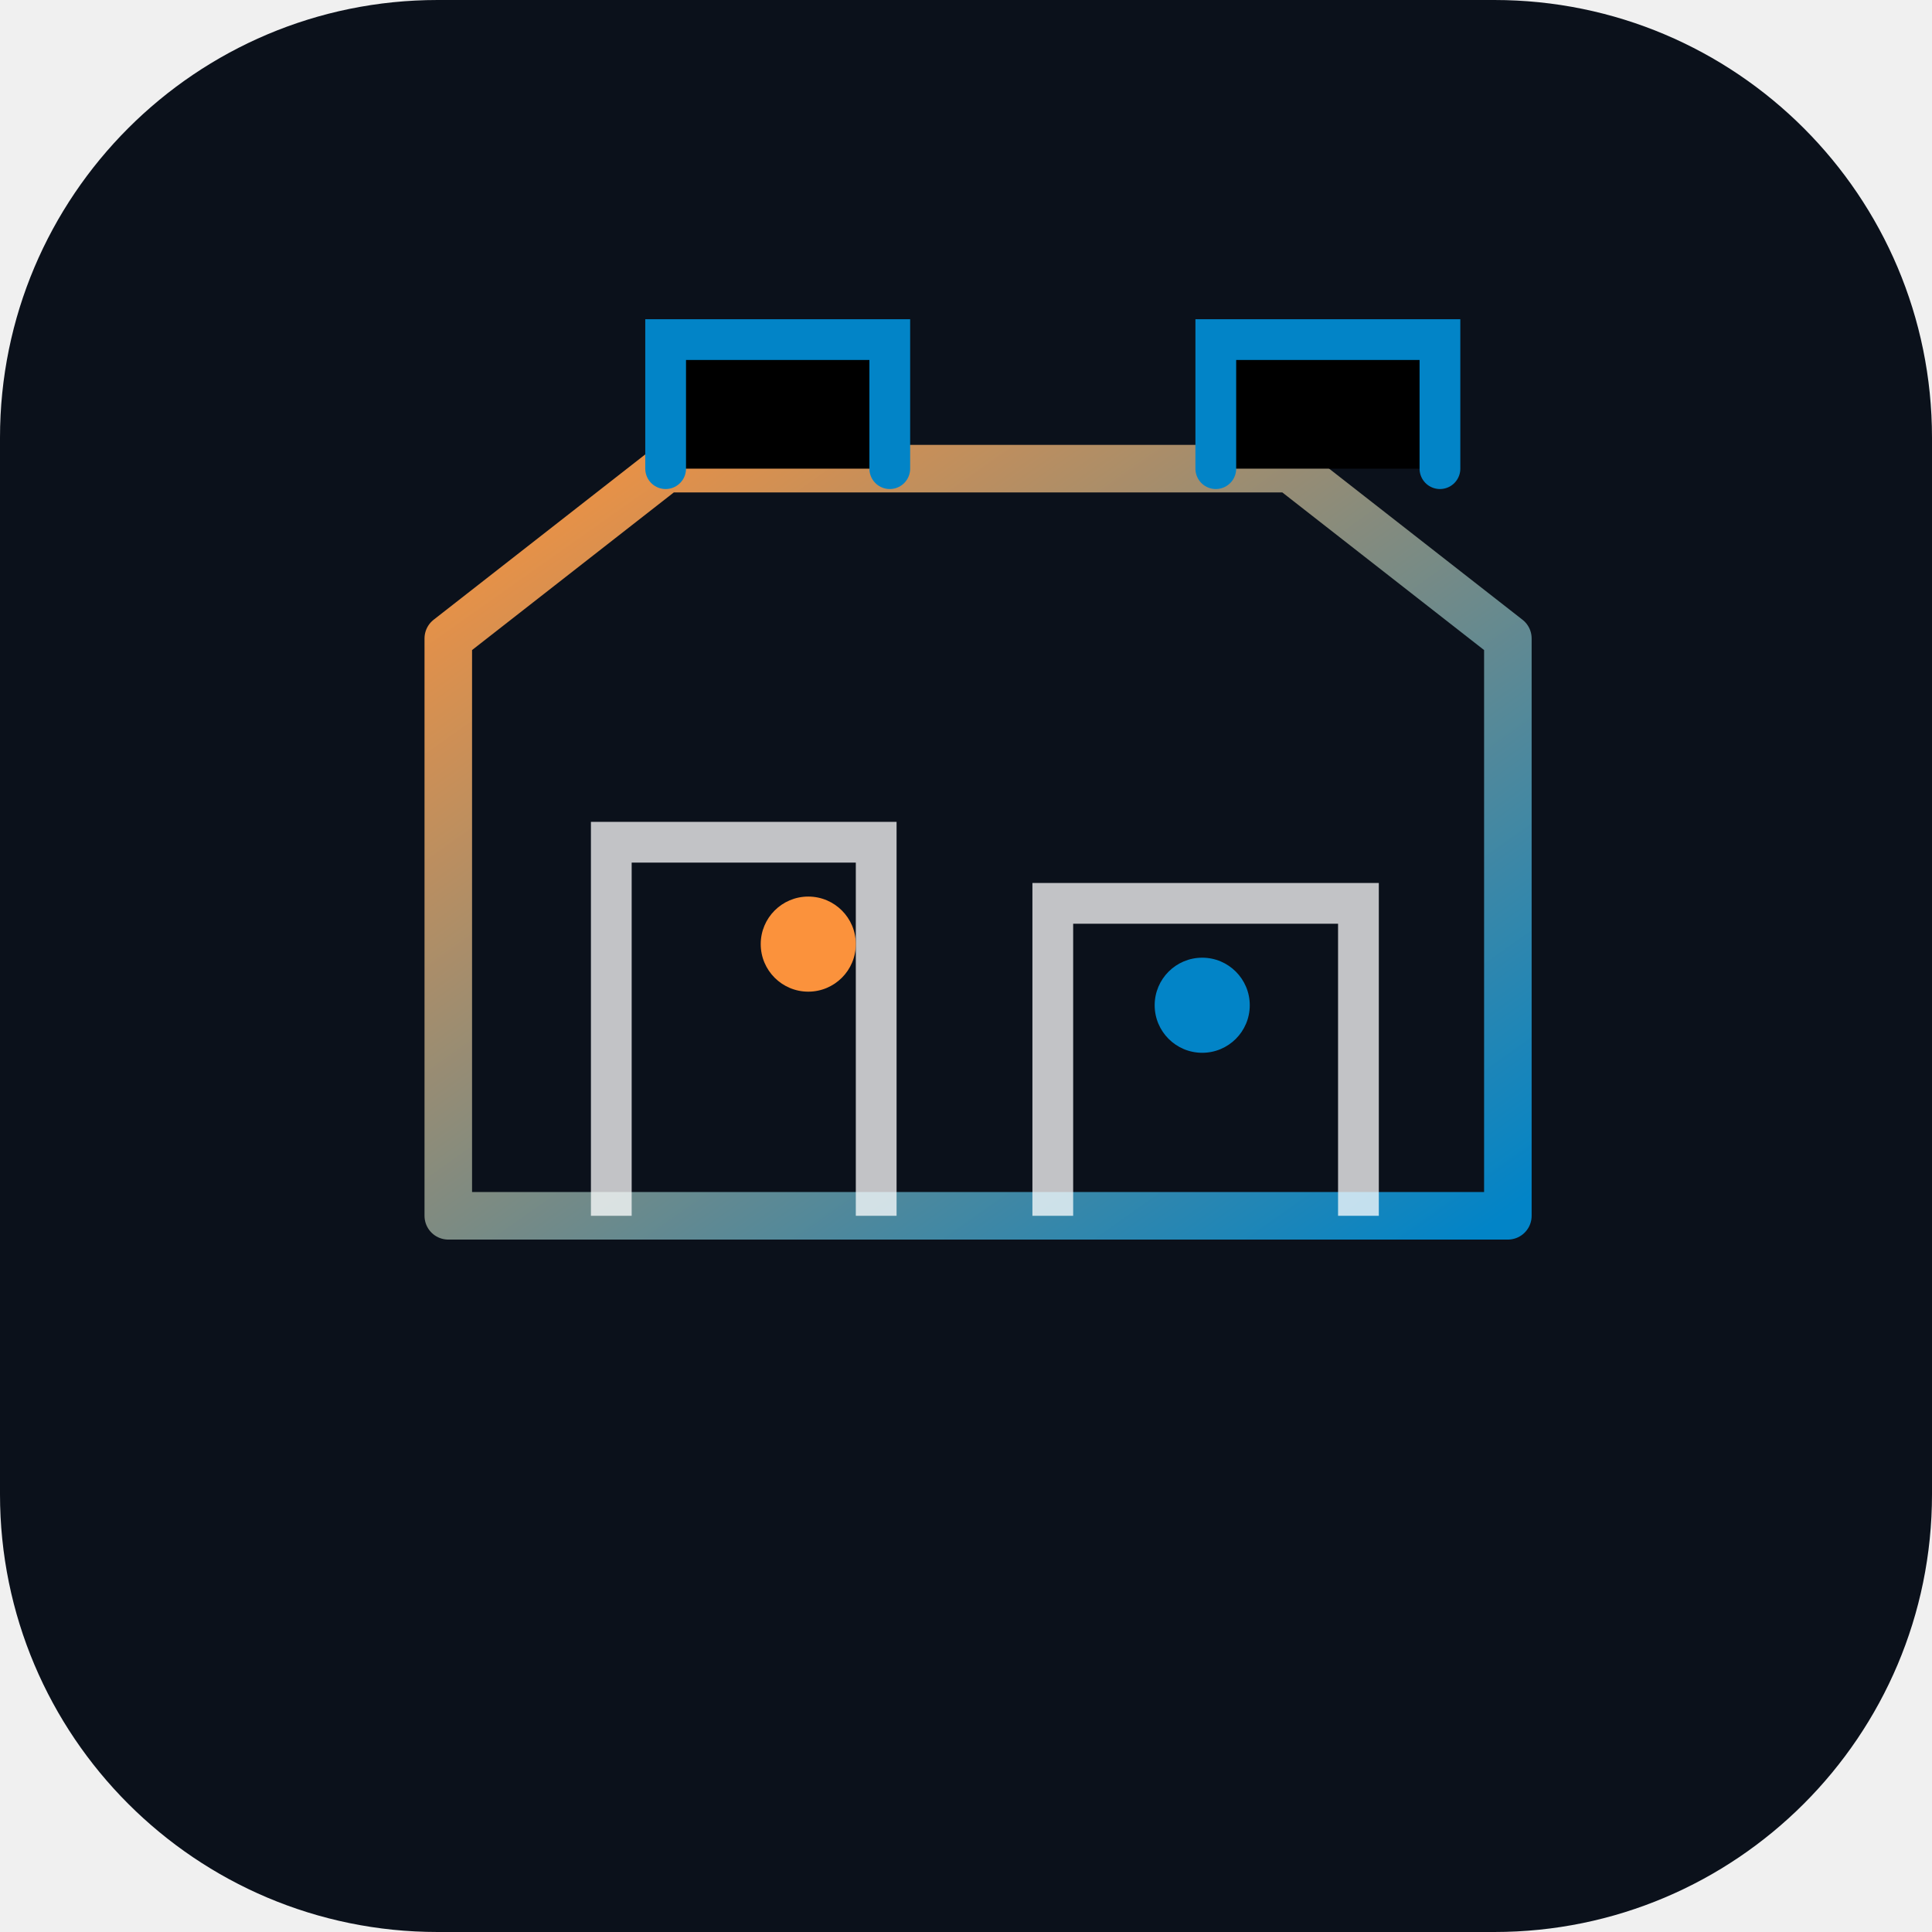
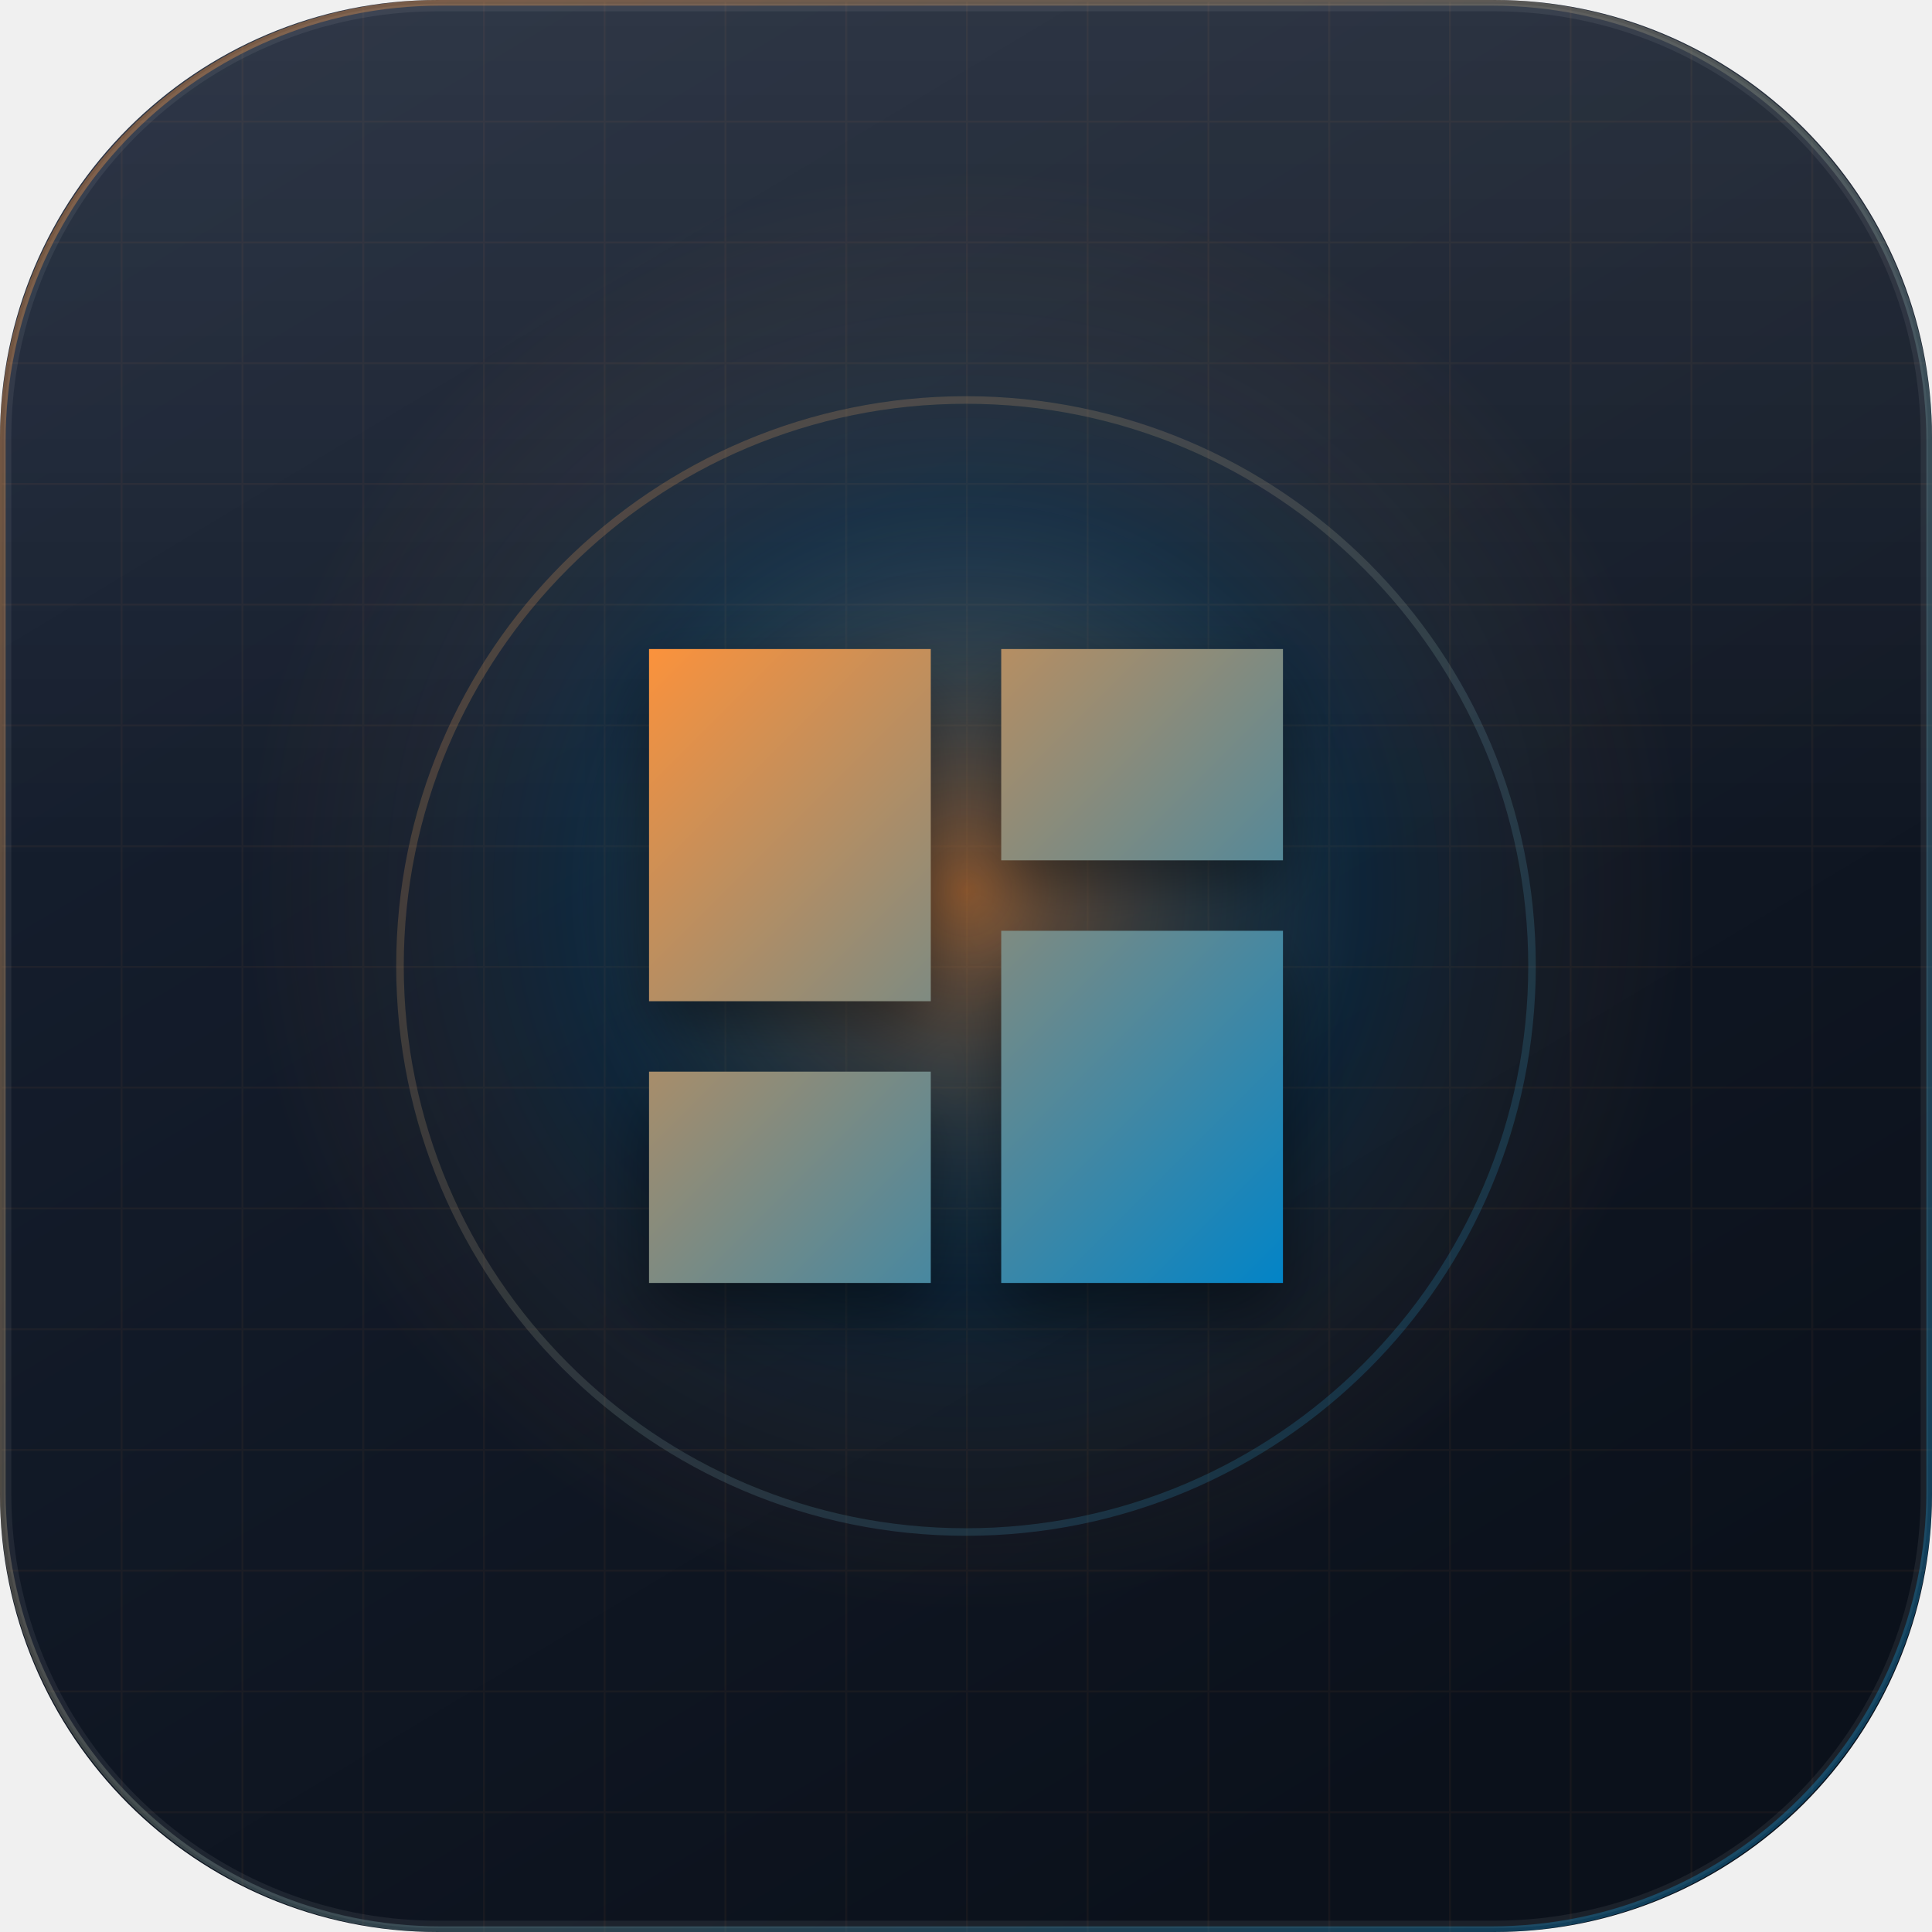
- <svg xmlns="http://www.w3.org/2000/svg" width="512" height="512" viewBox="0 0 512 512">
+ <svg xmlns="http://www.w3.org/2000/svg" width="512" height="512" viewBox="0 0 512 512" role="img" aria-label="Industrial AI Dashboard logo">
  <defs>
-     <linearGradient id="g" x1="0" y1="0" x2="1" y2="1">
-       <stop stop-color="#fb923c" />
+     <linearGradient id="gradL" x1="0" y1="0" x2="1" y2="1">
+       <stop offset="0" stop-color="#fb923c" />
      <stop offset="1" stop-color="#0284c7" />
    </linearGradient>
+     <linearGradient id="bggL" x1="0" y1="0" x2="0.6" y2="1">
+       <stop offset="0" stop-color="#192335" />
+       <stop offset="1" stop-color="#0b111b" />
+     </linearGradient>
+     <radialGradient id="glowL" cx="0.5" cy="0.5" r="0.5">
+       <stop offset="0" stop-color="#fb923c" stop-opacity="0.55" />
+       <stop offset="0.55" stop-color="#0284c7" stop-opacity="0.12" />
+       <stop offset="1" stop-color="#fb923c" stop-opacity="0" />
+     </radialGradient>
+     <filter id="blurL" x="-60%" y="-60%" width="220%" height="220%">
+       <feGaussianBlur stdDeviation="9" />
+     </filter>
+     <linearGradient id="sheenL" x1="0" y1="0" x2="0" y2="1">
+       <stop offset="0" stop-color="#ffffff" stop-opacity="0.10" />
+       <stop offset="0.45" stop-color="#ffffff" stop-opacity="0" />
+     </linearGradient>
+     <pattern id="gridL" width="32" height="32" patternUnits="userSpaceOnUse">
+       <path d="M32 0H0V32" fill="none" stroke="#fb923c" stroke-opacity="0.05" stroke-width="1" />
+     </pattern>
  </defs>
-   <rect width="512" height="512" rx="116" fill="#0b111b" />
-   <g transform="scale(.9) translate(28 28)">
-     <path d="M104 330 H416 V160 L352 110 H168 L104 160 Z" fill="none" stroke="url(#g)" stroke-width="14" stroke-linejoin="round" />
-     <path d="M152 330 V220 H230 V330 M282 330 V238 H372 V330" fill="none" stroke="white" stroke-opacity=".75" stroke-width="12" />
-     <path d="M168 110 V72 H234 V110 M330 110 V72 H396 V110" stroke="#0284c7" stroke-width="12" stroke-linecap="round" />
-     <circle cx="210" cy="250" r="14" fill="#fb923c" />
-     <circle cx="326" cy="268" r="14" fill="#0284c7" />
+   <rect width="512" height="512" rx="116" fill="url(#bggL)" />
+   <rect width="512" height="512" rx="116" fill="url(#gridL)" />
+   <circle cx="256" cy="236" r="190" fill="url(#glowL)" />
+   <circle cx="256" cy="256" r="150" fill="none" stroke="url(#gradL)" stroke-opacity="0.25" stroke-width="2" />
+   <rect width="512" height="512" rx="116" fill="url(#sheenL)" />
+   <g filter="url(#blurL)" opacity="0.45">
+     <g transform="translate(144.00 152.00) scale(9.3333)" fill="#000000">
+       <path d="M13 3v6h8V3m-8 18h8V11h-8M3 21h8v-6H3m0-2h8V3H3z" />
+     </g>
  </g>
+   <g transform="translate(144.00 144.00) scale(9.3333)" fill="url(#gradL)">
+     <path d="M13 3v6h8V3m-8 18h8V11h-8M3 21h8v-6H3m0-2h8V3H3z" />
+   </g>
+   <rect x="2" y="2" width="508" height="508" rx="114" fill="none" stroke="#ffffff" stroke-opacity="0.07" stroke-width="2" />
+   <rect x="0.75" y="0.75" width="510.5" height="510.5" rx="116" fill="none" stroke="url(#gradL)" stroke-opacity="0.4" stroke-width="1.5" />
</svg>
